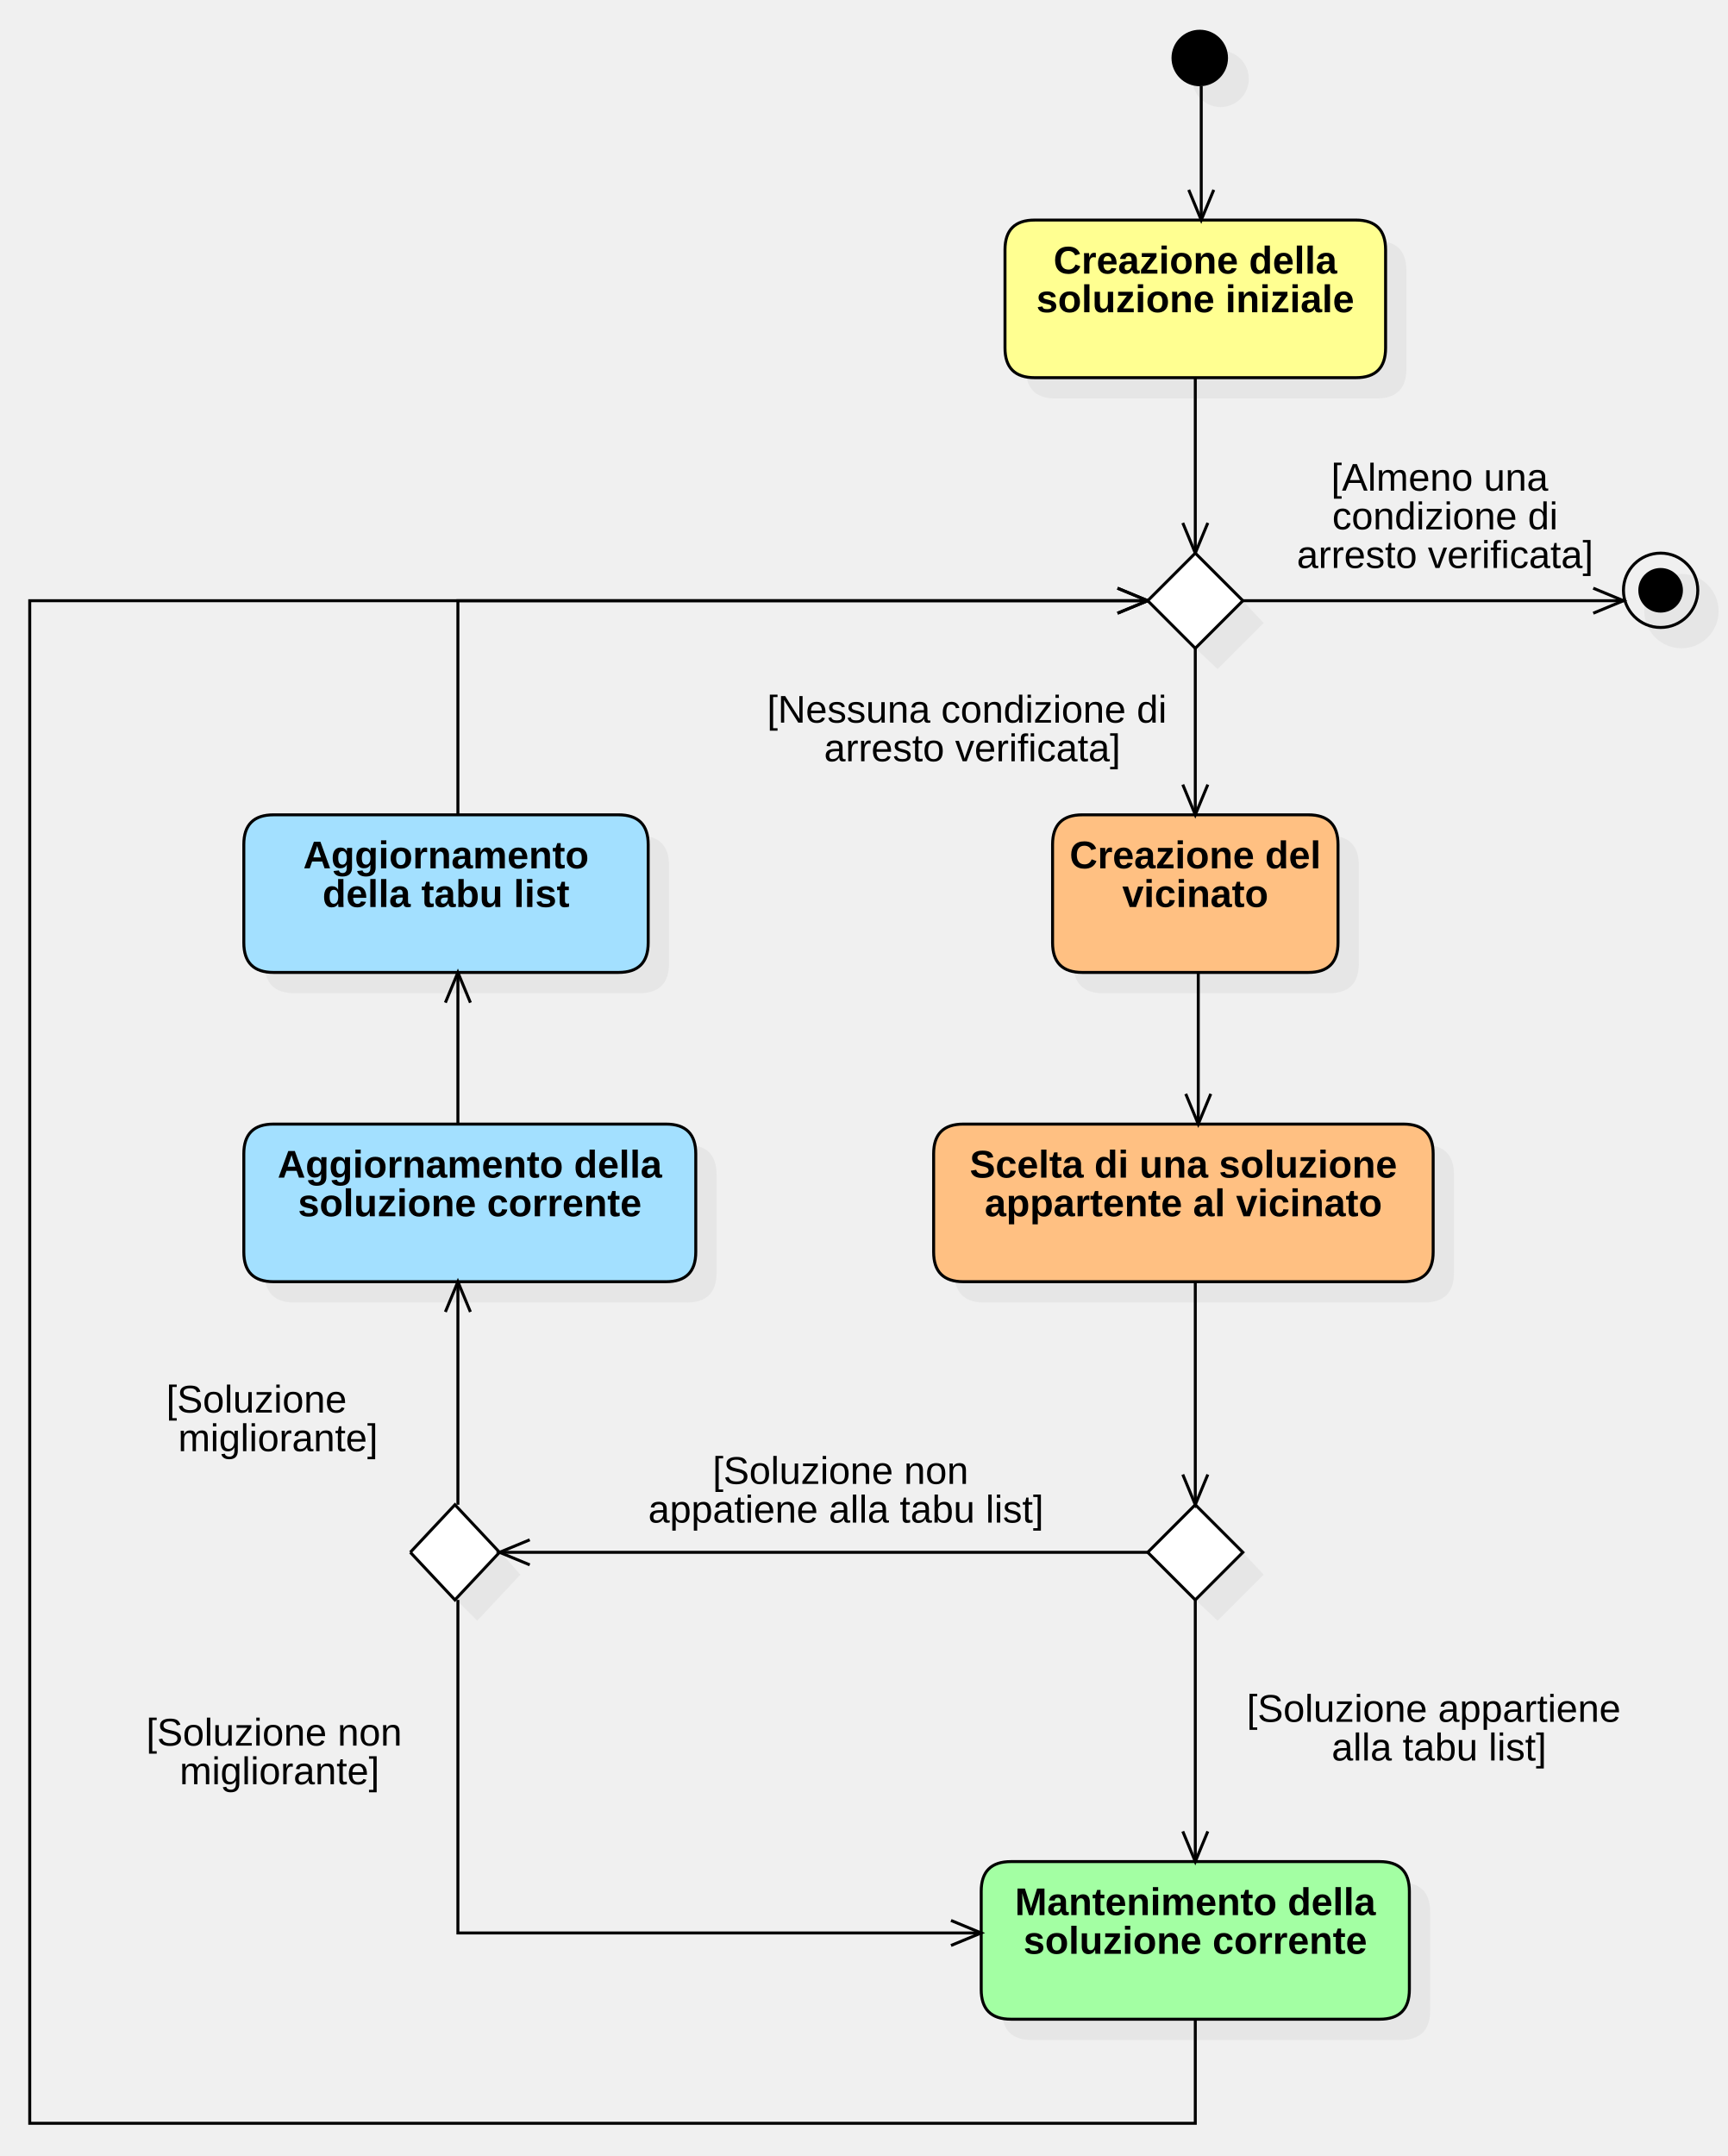
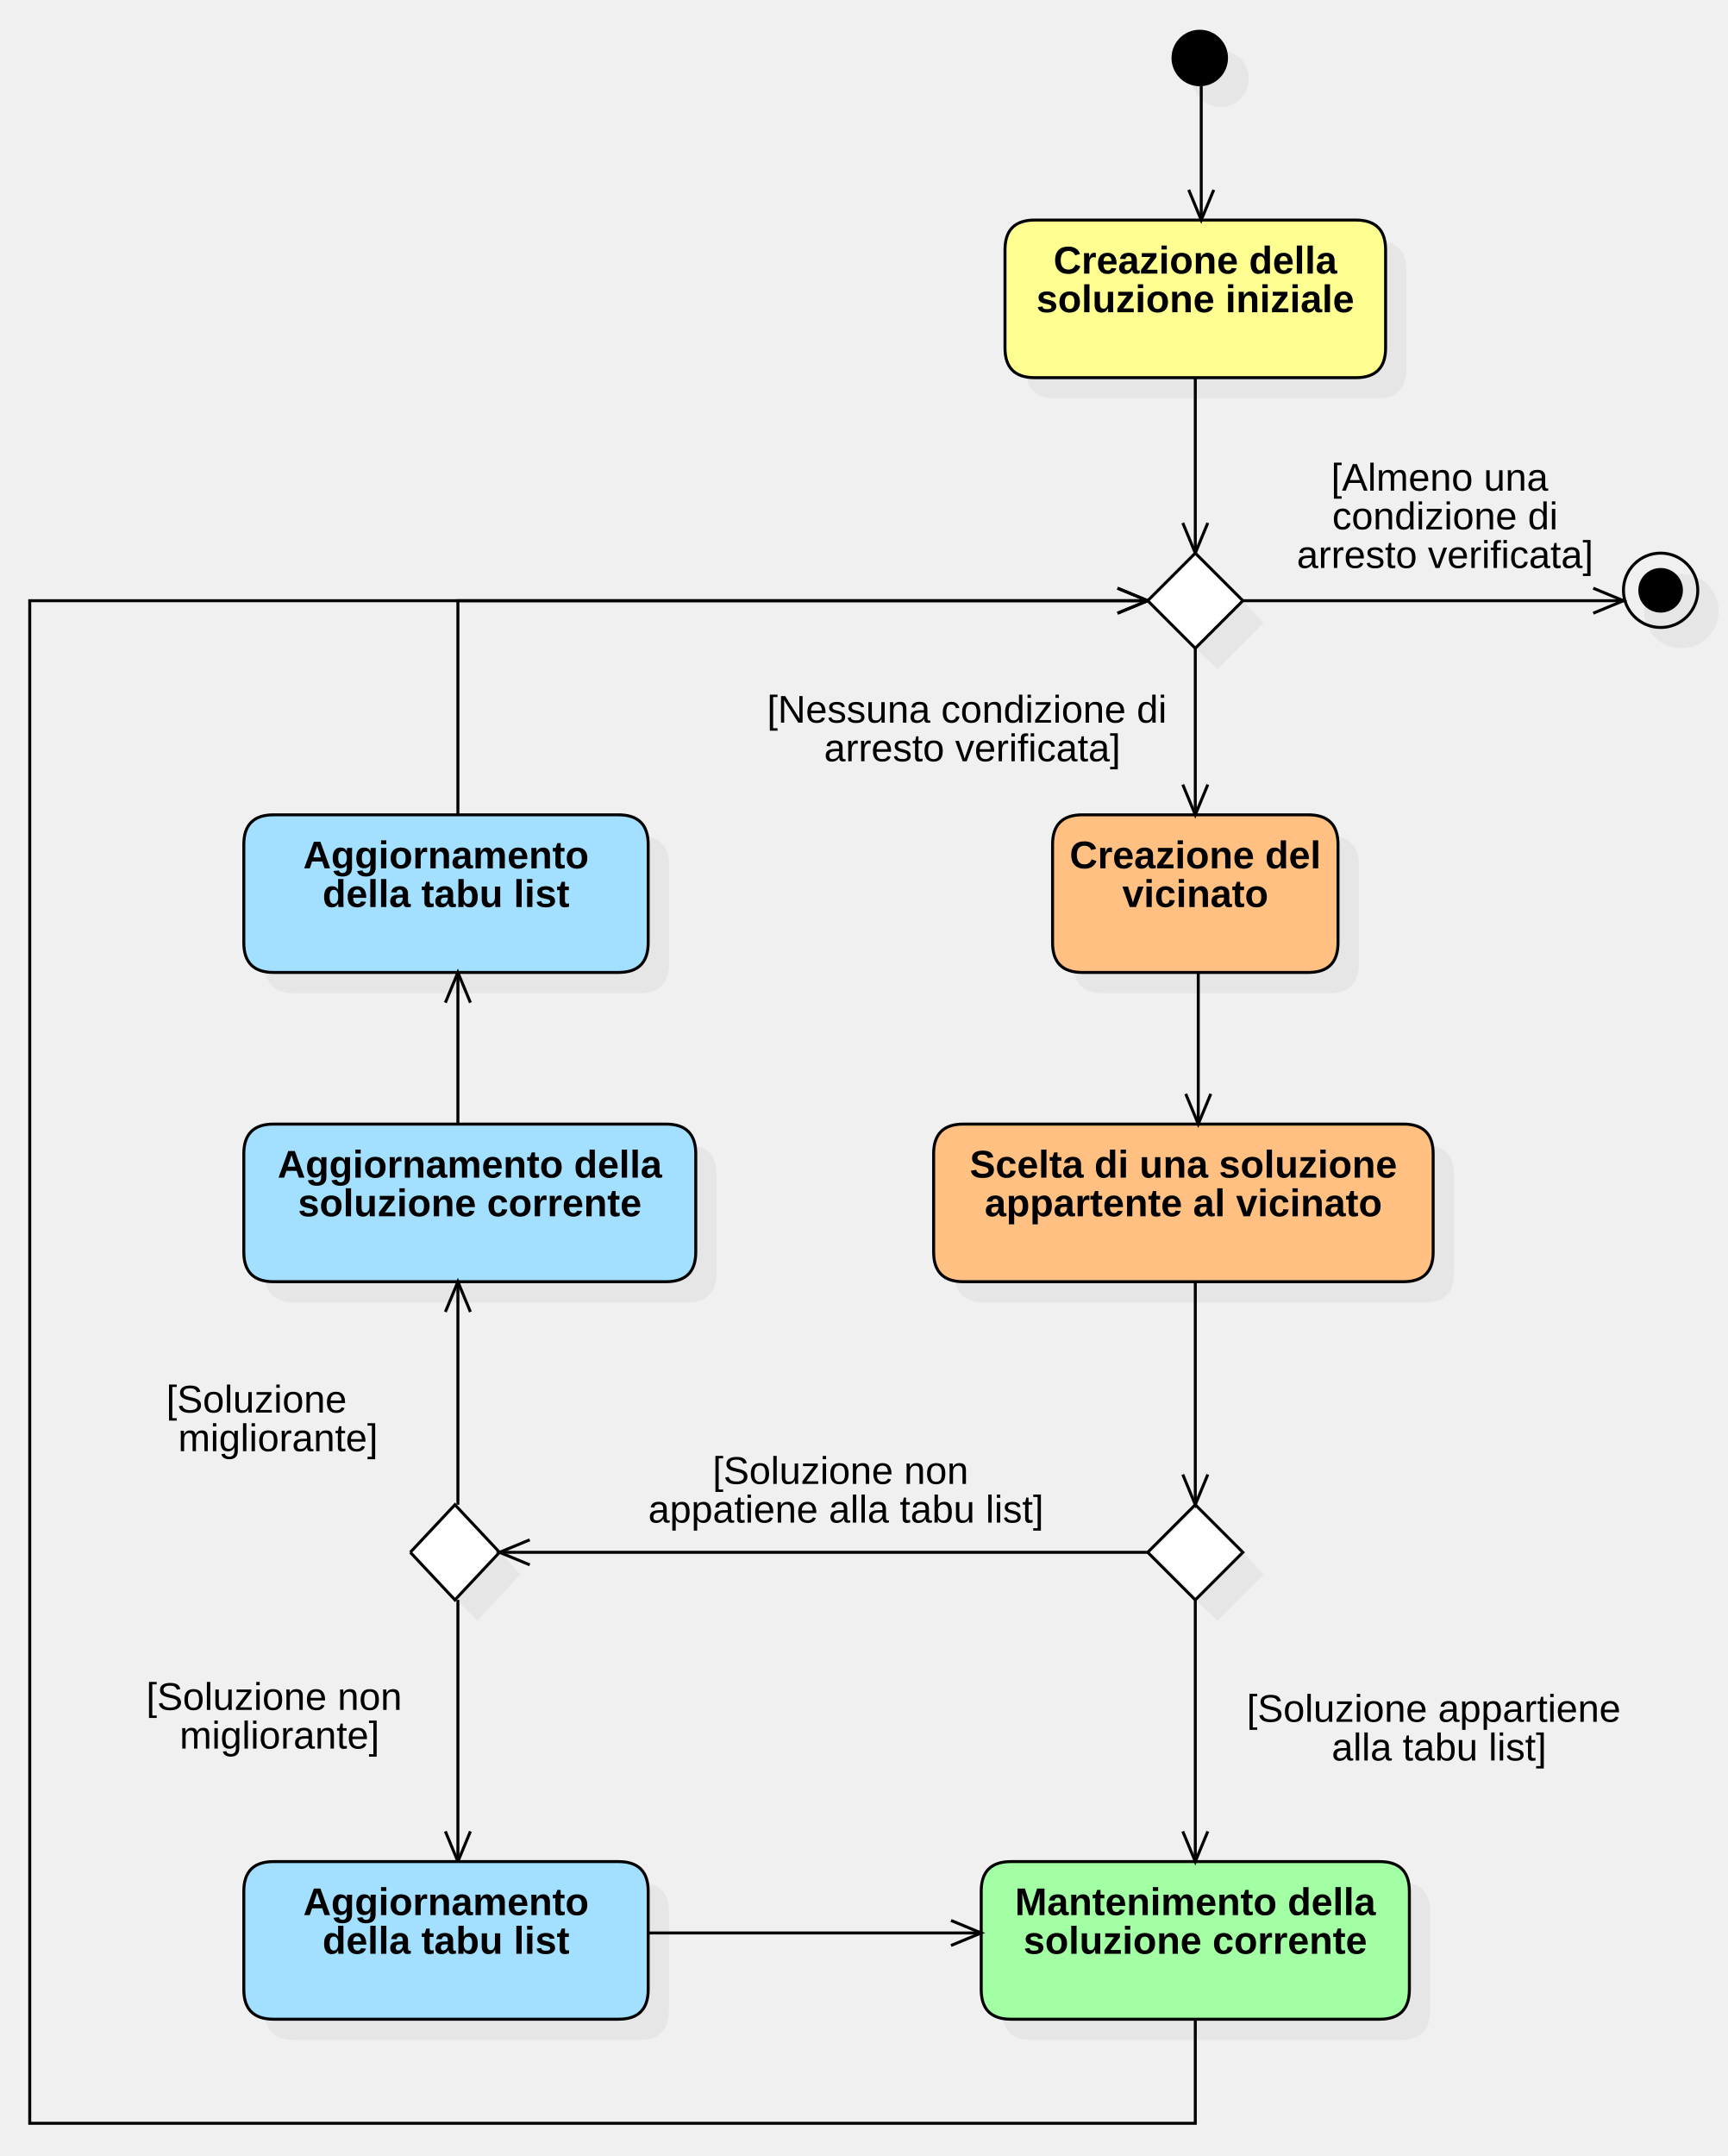
<svg xmlns="http://www.w3.org/2000/svg" height="725" version="1.1" width="581">
  <defs />
  <g>
    <g transform="translate(-758,-134) scale(1,1)">
      <path d="M 1159 160.5 C 1159 155.253 1163.253 151 1168.5 151 C 1173.747 151 1178 155.253 1178 160.5 C 1178 165.747 1173.747 170 1168.5 170 C 1163.253 170 1159 165.747 1159 160.5 Z" fill="#C0C0C0" opacity="0.2" stroke="none" />
    </g>
    <g transform="translate(-758,-134) scale(1,1)">
      <path d="M 1152 153.5 C 1152 148.253 1156.253 144 1161.5 144 C 1166.747 144 1171 148.253 1171 153.5 C 1171 158.747 1166.747 163 1161.5 163 C 1156.253 163 1152 158.747 1152 153.5 Z" fill="#000000" stroke="none" />
    </g>
    <g transform="translate(-758,-134) scale(1,1)">
      <path d="M 1113 215 L 1221 215 Q 1231 215 1231 225 L 1231 258 Q 1231 268 1221 268 L 1113 268 Q 1103 268 1103 258 L 1103 225 Q 1103 215 1113 215 Z" fill="#C0C0C0" opacity="0.2" stroke="none" />
    </g>
    <g transform="translate(-758,-134) scale(1,1)">
      <path d="M 1106 208 L 1214 208 Q 1224 208 1224 218 L 1224 251 Q 1224 261 1214 261 L 1106 261 Q 1096 261 1096 251 L 1096 218 Q 1096 208 1106 208 Z" fill="#ffff91" stroke="none" />
    </g>
    <g transform="translate(-758,-134) scale(1,1)">
      <path d="M 1106 208 L 1214 208 Q 1224 208 1224 218 L 1224 251 Q 1224 261 1214 261 L 1106 261 Q 1096 261 1096 251 L 1096 218 Q 1096 208 1106 208 Z" fill="none" stroke="#000000" stroke-miterlimit="10" />
    </g>
    <g transform="translate(-758,-134) scale(1,1)">
      <g>
        <path fill="none" stroke="none" />
        <text fill="#000000" font-family="Arial" font-size="13px" font-style="normal" font-weight="bold" stroke="none" text-decoration="none" x="1112.316" y="226">Creazione della</text>
        <text fill="#000000" font-family="Arial" font-size="13px" font-style="normal" font-weight="bold" stroke="none" text-decoration="none" x="1106.546" y="239">soluzione iniziale</text>
      </g>
    </g>
    <g transform="translate(-758,-134) scale(1,1)">
      <path d="M 1311 339.5 C 1311 332.596 1316.596 327 1323.5 327 C 1330.404 327 1336 332.596 1336 339.5 C 1336 346.404 1330.404 352 1323.5 352 C 1316.596 352 1311 346.404 1311 339.5 Z" fill="#C0C0C0" opacity="0.2" stroke="none" />
    </g>
    <g transform="translate(-758,-134) scale(1,1)">
      <path d="M 1304 332.5 C 1304 325.596 1309.596 320 1316.5 320 C 1323.404 320 1329 325.596 1329 332.5 C 1329 339.404 1323.404 345 1316.5 345 C 1309.596 345 1304 339.404 1304 332.5 Z" fill="none" stroke="#000000" stroke-miterlimit="10" />
    </g>
    <g transform="translate(-758,-134) scale(1,1)">
      <path d="M 1309 332.5 C 1309 328.358 1312.358 325 1316.5 325 C 1320.642 325 1324 328.358 1324 332.5 C 1324 336.642 1320.642 340 1316.5 340 C 1312.358 340 1309 336.642 1309 332.5 Z" fill="#000000" stroke="none" />
    </g>
    <g transform="translate(-758,-134) scale(1,1)">
      <path d="M 1129 415 L 1205 415 Q 1215 415 1215 425 L 1215 458 Q 1215 468 1205 468 L 1129 468 Q 1119 468 1119 458 L 1119 425 Q 1119 415 1129 415 Z" fill="#C0C0C0" opacity="0.2" stroke="none" />
    </g>
    <g transform="translate(-758,-134) scale(1,1)">
      <path d="M 1122 408 L 1198 408 Q 1208 408 1208 418 L 1208 451 Q 1208 461 1198 461 L 1122 461 Q 1112 461 1112 451 L 1112 418 Q 1112 408 1122 408 Z" fill="#ffc082" stroke="none" />
    </g>
    <g transform="translate(-758,-134) scale(1,1)">
      <path d="M 1122 408 L 1198 408 Q 1208 408 1208 418 L 1208 451 Q 1208 461 1198 461 L 1122 461 Q 1112 461 1112 451 L 1112 418 Q 1112 408 1122 408 Z" fill="none" stroke="#000000" stroke-miterlimit="10" />
    </g>
    <g transform="translate(-758,-134) scale(1,1)">
      <g>
        <path fill="none" stroke="none" />
        <text fill="#000000" font-family="Arial" font-size="13px" font-style="normal" font-weight="bold" stroke="none" text-decoration="none" x="1117.737" y="426">Creazione del</text>
        <text fill="#000000" font-family="Arial" font-size="13px" font-style="normal" font-weight="bold" stroke="none" text-decoration="none" x="1135.438" y="439">vicinato</text>
      </g>
    </g>
    <g transform="translate(-758,-134) scale(1,1)">
      <path d="M 1089 519 L 1237 519 Q 1247 519 1247 529 L 1247 562 Q 1247 572 1237 572 L 1089 572 Q 1079 572 1079 562 L 1079 529 Q 1079 519 1089 519 Z" fill="#C0C0C0" opacity="0.2" stroke="none" />
    </g>
    <g transform="translate(-758,-134) scale(1,1)">
      <path d="M 1082 512 L 1230 512 Q 1240 512 1240 522 L 1240 555 Q 1240 565 1230 565 L 1082 565 Q 1072 565 1072 555 L 1072 522 Q 1072 512 1082 512 Z" fill="#ffc082" stroke="none" />
    </g>
    <g transform="translate(-758,-134) scale(1,1)">
      <path d="M 1082 512 L 1230 512 Q 1240 512 1240 522 L 1240 555 Q 1240 565 1230 565 L 1082 565 Q 1072 565 1072 555 L 1072 522 Q 1072 512 1082 512 Z" fill="none" stroke="#000000" stroke-miterlimit="10" />
    </g>
    <g transform="translate(-758,-134) scale(1,1)">
      <g>
        <path fill="none" stroke="none" />
        <text fill="#000000" font-family="Arial" font-size="13px" font-style="normal" font-weight="bold" stroke="none" text-decoration="none" x="1084.125" y="530">Scelta di una soluzione</text>
        <text fill="#000000" font-family="Arial" font-size="13px" font-style="normal" font-weight="bold" stroke="none" text-decoration="none" x="1089.175" y="543">appartente al vicinato</text>
      </g>
    </g>
    <g transform="translate(-758,-134) scale(1,1)">
      <path d="M 1105 767 L 1229 767 Q 1239 767 1239 777 L 1239 810 Q 1239 820 1229 820 L 1105 820 Q 1095 820 1095 810 L 1095 777 Q 1095 767 1105 767 Z" fill="#C0C0C0" opacity="0.2" stroke="none" />
    </g>
    <g transform="translate(-758,-134) scale(1,1)">
      <path d="M 1098 760 L 1222 760 Q 1232 760 1232 770 L 1232 803 Q 1232 813 1222 813 L 1098 813 Q 1088 813 1088 803 L 1088 770 Q 1088 760 1098 760 Z" fill="#a3ffa3" stroke="none" />
    </g>
    <g transform="translate(-758,-134) scale(1,1)">
      <path d="M 1098 760 L 1222 760 Q 1232 760 1232 770 L 1232 803 Q 1232 813 1222 813 L 1098 813 Q 1088 813 1088 803 L 1088 770 Q 1088 760 1098 760 Z" fill="none" stroke="#000000" stroke-miterlimit="10" />
    </g>
    <g transform="translate(-758,-134) scale(1,1)">
      <g>
        <path fill="none" stroke="none" />
        <text fill="#000000" font-family="Arial" font-size="13px" font-style="normal" font-weight="bold" stroke="none" text-decoration="none" x="1099.326" y="778">Mantenimento della</text>
        <text fill="#000000" font-family="Arial" font-size="13px" font-style="normal" font-weight="bold" stroke="none" text-decoration="none" x="1102.211" y="791">soluzione corrente</text>
      </g>
    </g>
    <g transform="translate(-758,-134) scale(1,1)">
      <path d="M 857 519 L 989 519 Q 999 519 999 529 L 999 562 Q 999 572 989 572 L 857 572 Q 847 572 847 562 L 847 529 Q 847 519 857 519 Z" fill="#C0C0C0" opacity="0.2" stroke="none" />
    </g>
    <g transform="translate(-758,-134) scale(1,1)">
      <path d="M 850 512 L 982 512 Q 992 512 992 522 L 992 555 Q 992 565 982 565 L 850 565 Q 840 565 840 555 L 840 522 Q 840 512 850 512 Z" fill="#a3e0ff" stroke="none" />
    </g>
    <g transform="translate(-758,-134) scale(1,1)">
      <path d="M 850 512 L 982 512 Q 992 512 992 522 L 992 555 Q 992 565 982 565 L 850 565 Q 840 565 840 555 L 840 522 Q 840 512 850 512 Z" fill="none" stroke="#000000" stroke-miterlimit="10" />
    </g>
    <g transform="translate(-758,-134) scale(1,1)">
      <g>
        <path fill="none" stroke="none" />
        <text fill="#000000" font-family="Arial" font-size="13px" font-style="normal" font-weight="bold" stroke="none" text-decoration="none" x="851.355" y="530">Aggiornamento della</text>
        <text fill="#000000" font-family="Arial" font-size="13px" font-style="normal" font-weight="bold" stroke="none" text-decoration="none" x="858.211" y="543">soluzione corrente</text>
      </g>
    </g>
    <g transform="translate(-758,-134) scale(1,1)">
      <path d="M 857 415 L 973 415 Q 983 415 983 425 L 983 458 Q 983 468 973 468 L 857 468 Q 847 468 847 458 L 847 425 Q 847 415 857 415 Z" fill="#C0C0C0" opacity="0.2" stroke="none" />
    </g>
    <g transform="translate(-758,-134) scale(1,1)">
      <path d="M 850 408 L 966 408 Q 976 408 976 418 L 976 451 Q 976 461 966 461 L 850 461 Q 840 461 840 451 L 840 418 Q 840 408 850 408 Z" fill="#a3e0ff" stroke="none" />
    </g>
    <g transform="translate(-758,-134) scale(1,1)">
      <path d="M 850 408 L 966 408 Q 976 408 976 418 L 976 451 Q 976 461 966 461 L 850 461 Q 840 461 840 451 L 840 418 Q 840 408 850 408 Z" fill="none" stroke="#000000" stroke-miterlimit="10" />
    </g>
    <g transform="translate(-758,-134) scale(1,1)">
      <g>
        <path fill="none" stroke="none" />
        <text fill="#000000" font-family="Arial" font-size="13px" font-style="normal" font-weight="bold" stroke="none" text-decoration="none" x="859.974" y="426">Aggiornamento</text>
        <text fill="#000000" font-family="Arial" font-size="13px" font-style="normal" font-weight="bold" stroke="none" text-decoration="none" x="866.464" y="439">della tabu list</text>
      </g>
    </g>
    <g transform="translate(-758,-134) scale(1,1)">
      <path d="M 1162 163 L 1162 208" fill="none" stroke="#000000" stroke-miterlimit="10" />
    </g>
    <g transform="translate(-758,-134) scale(1,1)">
      <path d="M 1157.79 197.837 L 1162 208 L 1166.21 197.837" fill="none" stroke="#000000" stroke-miterlimit="10" />
    </g>
    <g transform="translate(-758,-134) scale(1,1)">
      <path d="M 1151 663.5 L 1167.5 647 L 1183 663.5 L 1167.5 679 L 1151 663.5" fill="#C0C0C0" opacity="0.2" stroke="none" />
    </g>
    <g transform="translate(-758,-134) scale(1,1)">
      <path d="M 1144 656 L 1160 640 L 1176 656 L 1160 672 L 1144 656" fill="#ffffff" stroke="none" />
    </g>
    <g transform="translate(-758,-134) scale(1,1)">
      <path d="M 1144 656 L 1160 640 L 1176 656 L 1160 672 L 1144 656 L 1144 656" fill="none" stroke="#000000" stroke-miterlimit="10" />
    </g>
    <g transform="translate(-758,-134) scale(1,1)">
      <path d="M 903 663.5 L 918.5 647 L 933 663.5 L 918.5 679 L 903 663.5" fill="#C0C0C0" opacity="0.2" stroke="none" />
    </g>
    <g transform="translate(-758,-134) scale(1,1)">
      <path d="M 896 656 L 911 640 L 926 656 L 911 672 L 896 656" fill="#ffffff" stroke="none" />
    </g>
    <g transform="translate(-758,-134) scale(1,1)">
      <path d="M 896 656 L 911 640 L 926 656 L 911 672 L 896 656 L 896 656" fill="none" stroke="#000000" stroke-miterlimit="10" />
    </g>
    <g transform="translate(-758,-134) scale(1,1)">
      <path d="M 1160 261 L 1160 320" fill="none" stroke="#000000" stroke-miterlimit="10" />
    </g>
    <g transform="translate(-758,-134) scale(1,1)">
      <path d="M 1155.79 309.837 L 1160 320 L 1164.21 309.837" fill="none" stroke="#000000" stroke-miterlimit="10" />
    </g>
    <g transform="translate(-758,-134) scale(1,1)">
      <path d="M 1161 461 L 1161 512" fill="none" stroke="#000000" stroke-miterlimit="10" />
    </g>
    <g transform="translate(-758,-134) scale(1,1)">
      <path d="M 1156.79 501.837 L 1161 512 L 1165.21 501.837" fill="none" stroke="#000000" stroke-miterlimit="10" />
    </g>
    <g transform="translate(-758,-134) scale(1,1)">
      <path d="M 1160 565 L 1160 640" fill="none" stroke="#000000" stroke-miterlimit="10" />
    </g>
    <g transform="translate(-758,-134) scale(1,1)">
      <path d="M 1155.79 629.837 L 1160 640 L 1164.21 629.837" fill="none" stroke="#000000" stroke-miterlimit="10" />
    </g>
    <g transform="translate(-758,-134) scale(1,1)">
      <path d="M 1144 656 L 926 656" fill="none" stroke="#000000" stroke-miterlimit="10" />
    </g>
    <g transform="translate(-758,-134) scale(1,1)">
      <path d="M 936.163 651.79 L 926 656 L 936.163 660.21" fill="none" stroke="#000000" stroke-miterlimit="10" />
    </g>
    <g transform="translate(-758,-134) scale(1,1)">
      <g>
        <path fill="none" stroke="none" />
        <text fill="#000000" font-family="Arial" font-size="13px" font-style="normal" font-weight="normal" stroke="none" text-decoration="none" x="997.689" y="633"> [Soluzione non</text>
        <text fill="#000000" font-family="Arial" font-size="13px" font-style="normal" font-weight="normal" stroke="none" text-decoration="none" x="976.008" y="646">appatiene alla tabu list]</text>
      </g>
    </g>
    <g transform="translate(-758,-134) scale(1,1)">
-       <path d="M 912 672 L 912 784 L 1088 784" fill="none" stroke="#000000" stroke-miterlimit="10" />
-     </g>
-     <g transform="translate(-758,-134) scale(1,1)">
-       <path d="M 1077.837 788.21 L 1088 784 L 1077.837 779.79" fill="none" stroke="#000000" stroke-miterlimit="10" />
-     </g>
-     <g transform="translate(-758,-134) scale(1,1)">
-       <g>
-         <path fill="none" stroke="none" />
-         <text fill="#000000" font-family="Arial" font-size="13px" font-style="normal" font-weight="normal" stroke="none" text-decoration="none" x="807.189" y="721"> [Soluzione non</text>
-         <text fill="#000000" font-family="Arial" font-size="13px" font-style="normal" font-weight="normal" stroke="none" text-decoration="none" x="818.402" y="734">migliorante]</text>
+       <path d="M 912 672 L 912 760" fill="none" stroke="#000000" stroke-miterlimit="10" />
+     </g>
+     <g transform="translate(-758,-134) scale(1,1)">
+       <path d="M 907.79 749.837 L 912 760 L 916.21 749.837" fill="none" stroke="#000000" stroke-miterlimit="10" />
+     </g>
+     <g transform="translate(-758,-134) scale(1,1)">
+       <g>
+         <path fill="none" stroke="none" />
+         <text fill="#000000" font-family="Arial" font-size="13px" font-style="normal" font-weight="normal" stroke="none" text-decoration="none" x="807.189" y="709"> [Soluzione non</text>
+         <text fill="#000000" font-family="Arial" font-size="13px" font-style="normal" font-weight="normal" stroke="none" text-decoration="none" x="818.402" y="722">migliorante]</text>
      </g>
    </g>
    <g transform="translate(-758,-134) scale(1,1)">
      <path d="M 1160 672 L 1160 760" fill="none" stroke="#000000" stroke-miterlimit="10" />
    </g>
    <g transform="translate(-758,-134) scale(1,1)">
      <path d="M 1155.79 749.837 L 1160 760 L 1164.21 749.837" fill="none" stroke="#000000" stroke-miterlimit="10" />
    </g>
    <g transform="translate(-758,-134) scale(1,1)">
      <g>
        <path fill="none" stroke="none" />
        <text fill="#000000" font-family="Arial" font-size="13px" font-style="normal" font-weight="normal" stroke="none" text-decoration="none" x="1177.314" y="713"> [Soluzione appartiene</text>
        <text fill="#000000" font-family="Arial" font-size="13px" font-style="normal" font-weight="normal" stroke="none" text-decoration="none" x="1205.869" y="726">alla tabu list]</text>
      </g>
    </g>
    <g transform="translate(-758,-134) scale(1,1)">
      <path d="M 912 640 L 912 565" fill="none" stroke="#000000" stroke-miterlimit="10" />
    </g>
    <g transform="translate(-758,-134) scale(1,1)">
      <path d="M 916.21 575.163 L 912 565 L 907.79 575.163" fill="none" stroke="#000000" stroke-miterlimit="10" />
    </g>
    <g transform="translate(-758,-134) scale(1,1)">
      <g>
        <path fill="none" stroke="none" />
        <text fill="#000000" font-family="Arial" font-size="13px" font-style="normal" font-weight="normal" stroke="none" text-decoration="none" x="813.922" y="609"> [Soluzione   </text>
        <text fill="#000000" font-family="Arial" font-size="13px" font-style="normal" font-weight="normal" stroke="none" text-decoration="none" x="817.902" y="622">migliorante]</text>
      </g>
    </g>
    <g transform="translate(-758,-134) scale(1,1)">
      <path d="M 912 512 L 912 461" fill="none" stroke="#000000" stroke-miterlimit="10" />
    </g>
    <g transform="translate(-758,-134) scale(1,1)">
      <path d="M 916.21 471.163 L 912 461 L 907.79 471.163" fill="none" stroke="#000000" stroke-miterlimit="10" />
    </g>
    <g transform="translate(-758,-134) scale(1,1)">
      <path d="M 912 408 L 912 336 L 1144 336" fill="none" stroke="#000000" stroke-miterlimit="10" />
    </g>
    <g transform="translate(-758,-134) scale(1,1)">
      <path d="M 1133.837 340.21 L 1144 336 L 1133.837 331.79" fill="none" stroke="#000000" stroke-miterlimit="10" />
    </g>
    <g transform="translate(-758,-134) scale(1,1)">
      <path d="M 1160 813 L 1160 848 L 768 848 L 768 336 L 1144 336" fill="none" stroke="#000000" stroke-miterlimit="10" />
    </g>
    <g transform="translate(-758,-134) scale(1,1)">
      <path d="M 1133.837 340.21 L 1144 336 L 1133.837 331.79" fill="none" stroke="#000000" stroke-miterlimit="10" />
    </g>
    <g transform="translate(-758,-134) scale(1,1)">
      <path d="M 1151 343.5 L 1167.5 327 L 1183 343.5 L 1167.5 359 L 1151 343.5" fill="#C0C0C0" opacity="0.2" stroke="none" />
    </g>
    <g transform="translate(-758,-134) scale(1,1)">
      <path d="M 1144 336 L 1160 320 L 1176 336 L 1160 352 L 1144 336" fill="#ffffff" stroke="none" />
    </g>
    <g transform="translate(-758,-134) scale(1,1)">
      <path d="M 1144 336 L 1160 320 L 1176 336 L 1160 352 L 1144 336 L 1144 336" fill="none" stroke="#000000" stroke-miterlimit="10" />
    </g>
    <g transform="translate(-758,-134) scale(1,1)">
      <path d="M 1160 352 L 1160 408" fill="none" stroke="#000000" stroke-miterlimit="10" />
    </g>
    <g transform="translate(-758,-134) scale(1,1)">
      <path d="M 1155.79 397.837 L 1160 408 L 1164.21 397.837" fill="none" stroke="#000000" stroke-miterlimit="10" />
    </g>
    <g transform="translate(-758,-134) scale(1,1)">
      <g>
        <path fill="none" stroke="none" />
        <text fill="#000000" font-family="Arial" font-size="13px" font-style="normal" font-weight="normal" stroke="none" text-decoration="none" x="1015.985" y="377"> [Nessuna condizione di</text>
        <text fill="#000000" font-family="Arial" font-size="13px" font-style="normal" font-weight="normal" stroke="none" text-decoration="none" x="1035.149" y="390">arresto verificata]</text>
      </g>
    </g>
    <g transform="translate(-758,-134) scale(1,1)">
      <path d="M 1176 336 L 1304 336" fill="none" stroke="#000000" stroke-miterlimit="10" />
    </g>
    <g transform="translate(-758,-134) scale(1,1)">
      <path d="M 1293.837 340.21 L 1304 336 L 1293.837 331.79" fill="none" stroke="#000000" stroke-miterlimit="10" />
    </g>
    <g transform="translate(-758,-134) scale(1,1)">
      <g>
        <path fill="none" stroke="none" />
        <text fill="#000000" font-family="Arial" font-size="13px" font-style="normal" font-weight="normal" stroke="none" text-decoration="none" x="1205.698" y="299"> [Almeno una</text>
        <text fill="#000000" font-family="Arial" font-size="13px" font-style="normal" font-weight="normal" stroke="none" text-decoration="none" x="1206.057" y="312">condizione di</text>
        <text fill="#000000" font-family="Arial" font-size="13px" font-style="normal" font-weight="normal" stroke="none" text-decoration="none" x="1194.149" y="325">arresto verificata]</text>
      </g>
    </g>
+     <g transform="translate(-758,-134) scale(1,1)">
+       <path d="M 857 767 L 973 767 Q 983 767 983 777 L 983 810 Q 983 820 973 820 L 857 820 Q 847 820 847 810 L 847 777 Q 847 767 857 767 Z" fill="#C0C0C0" opacity="0.2" stroke="none" />
+     </g>
+     <g transform="translate(-758,-134) scale(1,1)">
+       <path d="M 850 760 L 966 760 Q 976 760 976 770 L 976 803 Q 976 813 966 813 L 850 813 Q 840 813 840 803 L 840 770 Q 840 760 850 760 Z" fill="#a3e0ff" stroke="none" />
+     </g>
+     <g transform="translate(-758,-134) scale(1,1)">
+       <path d="M 850 760 L 966 760 Q 976 760 976 770 L 976 803 Q 976 813 966 813 L 850 813 Q 840 813 840 803 L 840 770 Q 840 760 850 760 Z" fill="none" stroke="#000000" stroke-miterlimit="10" />
+     </g>
+     <g transform="translate(-758,-134) scale(1,1)">
+       <g>
+         <path fill="none" stroke="none" />
+         <text fill="#000000" font-family="Arial" font-size="13px" font-style="normal" font-weight="bold" stroke="none" text-decoration="none" x="859.974" y="778">Aggiornamento</text>
+         <text fill="#000000" font-family="Arial" font-size="13px" font-style="normal" font-weight="bold" stroke="none" text-decoration="none" x="866.464" y="791">della tabu list</text>
+       </g>
+     </g>
+     <g transform="translate(-758,-134) scale(1,1)">
+       <path d="M 976 784 L 1088 784" fill="none" stroke="#000000" stroke-miterlimit="10" />
+     </g>
+     <g transform="translate(-758,-134) scale(1,1)">
+       <path d="M 1077.837 788.21 L 1088 784 L 1077.837 779.79" fill="none" stroke="#000000" stroke-miterlimit="10" />
+     </g>
  </g>
</svg>
